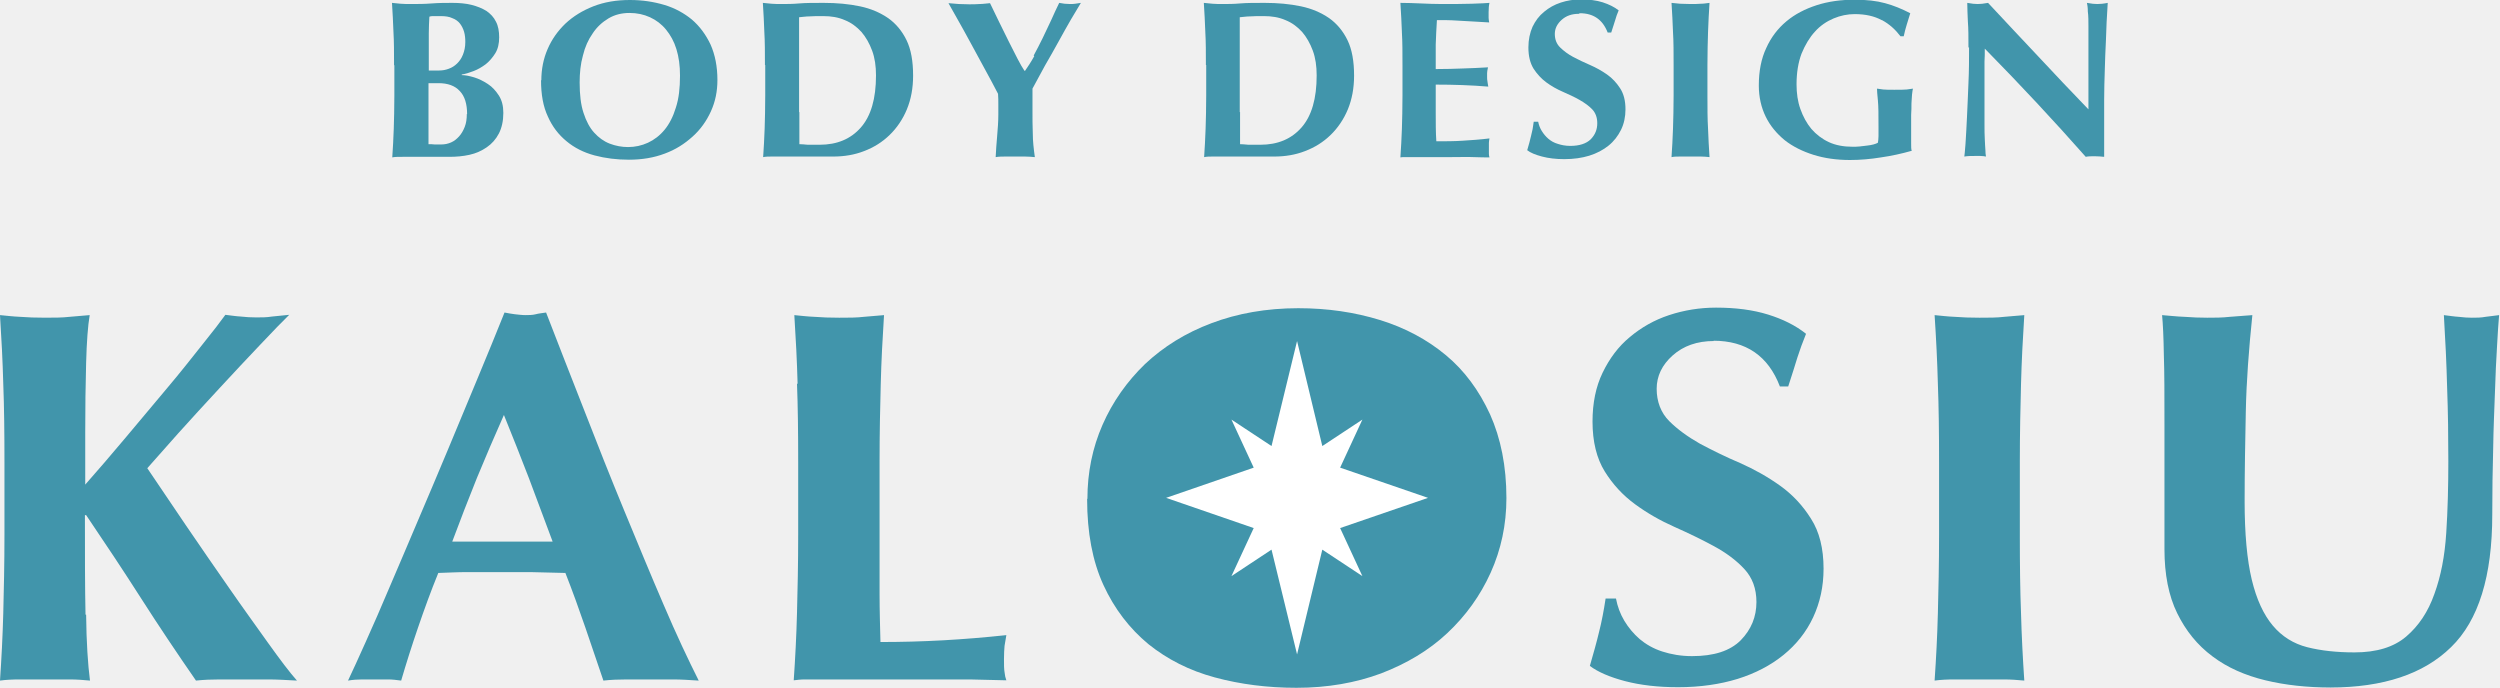
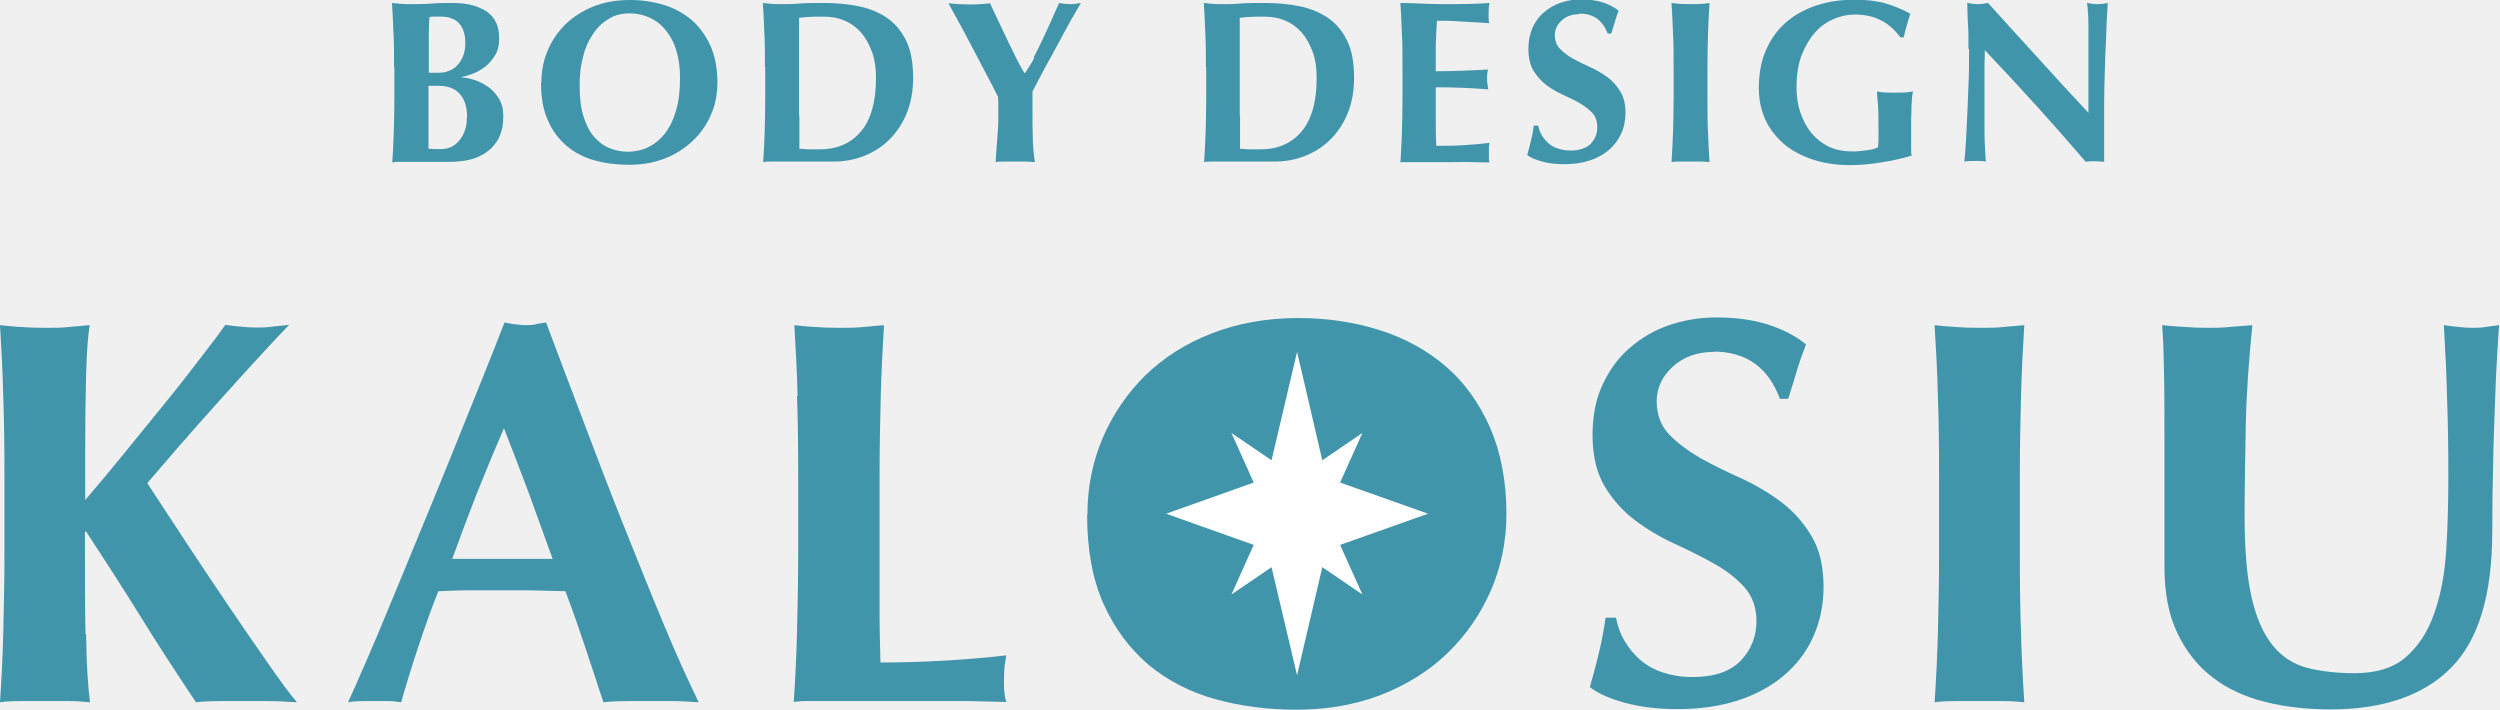
- <svg xmlns="http://www.w3.org/2000/svg" width="120" height="33" viewBox="0 0 120 33" fill="none">
-   <path d="M18.914 3.121C18.914 2.527 18.914 2.002 18.886 1.533C18.872 1.077 18.843 0.607 18.815 0.138C18.943 0.152 19.071 0.165 19.228 0.179C19.385 0.193 19.541 0.193 19.727 0.193C20.04 0.193 20.383 0.193 20.724 0.165C21.067 0.138 21.409 0.138 21.722 0.138C22.036 0.138 22.364 0.165 22.634 0.234C22.905 0.303 23.148 0.4 23.347 0.524C23.547 0.663 23.703 0.828 23.803 1.036C23.917 1.243 23.96 1.505 23.96 1.795C23.96 2.085 23.903 2.348 23.775 2.555C23.646 2.762 23.49 2.942 23.319 3.08C23.133 3.218 22.948 3.329 22.734 3.411C22.52 3.494 22.335 3.55 22.164 3.577V3.605C22.335 3.605 22.535 3.646 22.763 3.715C22.991 3.784 23.205 3.895 23.418 4.033C23.632 4.171 23.803 4.365 23.946 4.586C24.088 4.807 24.16 5.083 24.16 5.414C24.16 5.801 24.088 6.133 23.946 6.409C23.803 6.685 23.604 6.906 23.361 7.072C23.119 7.238 22.848 7.362 22.535 7.431C22.221 7.5 21.908 7.528 21.566 7.528C21.266 7.528 20.995 7.528 20.739 7.528C20.482 7.528 20.211 7.528 19.941 7.528H19.328C19.114 7.528 18.943 7.528 18.829 7.555C18.857 7.113 18.886 6.658 18.9 6.188C18.914 5.732 18.929 5.193 18.929 4.599V3.135L18.914 3.121ZM22.335 2.016C22.335 1.851 22.321 1.685 22.278 1.533C22.235 1.381 22.164 1.243 22.079 1.132C21.993 1.022 21.865 0.925 21.708 0.87C21.566 0.801 21.38 0.773 21.152 0.773C20.995 0.773 20.881 0.773 20.81 0.773C20.753 0.773 20.682 0.773 20.61 0.801C20.596 1.063 20.582 1.339 20.582 1.602C20.582 1.878 20.582 2.099 20.582 2.293C20.582 2.486 20.582 2.666 20.582 2.845C20.582 3.025 20.582 3.204 20.582 3.384H21.081C21.238 3.384 21.395 3.356 21.537 3.301C21.694 3.246 21.822 3.163 21.936 3.052C22.05 2.942 22.15 2.804 22.221 2.624C22.292 2.445 22.335 2.251 22.335 2.016ZM22.421 5.483C22.421 4.986 22.307 4.613 22.064 4.365C21.836 4.116 21.494 3.992 21.052 3.992C20.953 3.992 20.853 3.992 20.782 3.992C20.71 3.992 20.639 3.992 20.568 3.992C20.568 4.144 20.568 4.295 20.568 4.461C20.568 4.627 20.568 4.82 20.568 5.041C20.568 5.207 20.568 5.387 20.568 5.566C20.568 5.746 20.568 5.925 20.568 6.091C20.568 6.257 20.568 6.423 20.568 6.561C20.568 6.699 20.568 6.823 20.568 6.92C20.668 6.92 20.767 6.92 20.853 6.934C20.938 6.934 21.052 6.934 21.181 6.934C21.337 6.934 21.494 6.906 21.651 6.837C21.808 6.768 21.922 6.671 22.036 6.547C22.15 6.423 22.235 6.271 22.307 6.091C22.378 5.912 22.407 5.704 22.407 5.47L22.421 5.483Z" fill="#4195AB" />
-   <path d="M25.984 3.854C25.984 3.329 26.084 2.818 26.283 2.362C26.483 1.892 26.768 1.492 27.139 1.133C27.509 0.787 27.951 0.511 28.478 0.304C29.006 0.097 29.59 0 30.232 0C30.83 0 31.372 0.083 31.885 0.235C32.398 0.387 32.84 0.635 33.211 0.939C33.581 1.257 33.88 1.658 34.108 2.141C34.322 2.625 34.436 3.191 34.436 3.84C34.436 4.379 34.337 4.876 34.123 5.346C33.909 5.815 33.624 6.216 33.239 6.561C32.854 6.907 32.427 7.183 31.899 7.376C31.386 7.57 30.816 7.666 30.189 7.666C29.604 7.666 29.049 7.597 28.535 7.459C28.022 7.321 27.58 7.1 27.196 6.782C26.811 6.465 26.511 6.078 26.298 5.594C26.07 5.111 25.97 4.531 25.97 3.854H25.984ZM32.64 3.619C32.64 3.149 32.583 2.735 32.469 2.362C32.355 1.989 32.184 1.685 31.971 1.423C31.757 1.16 31.5 0.967 31.201 0.829C30.901 0.691 30.574 0.622 30.217 0.622C29.847 0.622 29.505 0.704 29.205 0.884C28.906 1.064 28.649 1.298 28.45 1.602C28.236 1.906 28.079 2.252 27.98 2.666C27.866 3.067 27.823 3.509 27.823 3.964C27.823 4.545 27.88 5.028 28.008 5.415C28.136 5.815 28.307 6.133 28.521 6.368C28.735 6.603 28.977 6.782 29.262 6.893C29.547 7.003 29.847 7.059 30.146 7.059C30.474 7.059 30.802 6.99 31.101 6.851C31.4 6.713 31.671 6.506 31.899 6.23C32.127 5.954 32.313 5.594 32.441 5.166C32.583 4.738 32.64 4.227 32.64 3.633V3.619Z" fill="#4195AB" />
-   <path d="M36.717 3.121C36.717 2.527 36.717 2.002 36.688 1.533C36.674 1.077 36.646 0.607 36.617 0.138C36.745 0.152 36.874 0.165 37.031 0.179C37.187 0.193 37.344 0.193 37.529 0.193C37.772 0.193 38.042 0.193 38.356 0.165C38.67 0.138 39.054 0.138 39.539 0.138C40.181 0.138 40.751 0.193 41.278 0.303C41.805 0.414 42.247 0.607 42.632 0.87C43.003 1.132 43.302 1.491 43.516 1.933C43.73 2.375 43.829 2.942 43.829 3.632C43.829 4.226 43.73 4.765 43.53 5.249C43.331 5.732 43.045 6.146 42.703 6.478C42.347 6.823 41.948 7.072 41.478 7.252C41.022 7.431 40.523 7.514 39.995 7.514C39.439 7.514 38.969 7.514 38.57 7.514C38.171 7.514 37.843 7.514 37.544 7.514H37.045C36.902 7.514 36.76 7.514 36.631 7.542C36.66 7.1 36.688 6.644 36.703 6.174C36.717 5.718 36.731 5.18 36.731 4.586V3.121H36.717ZM38.37 5.373V6.022C38.37 6.229 38.37 6.423 38.37 6.589C38.37 6.754 38.37 6.879 38.37 6.92C38.484 6.92 38.613 6.934 38.77 6.948C38.926 6.948 39.111 6.948 39.34 6.948C40.181 6.948 40.836 6.671 41.321 6.119C41.806 5.566 42.048 4.738 42.048 3.619C42.048 3.177 41.991 2.776 41.862 2.431C41.734 2.085 41.563 1.781 41.349 1.533C41.121 1.284 40.865 1.091 40.551 0.966C40.238 0.828 39.895 0.773 39.511 0.773C39.24 0.773 39.026 0.773 38.855 0.787C38.684 0.787 38.527 0.815 38.356 0.828C38.356 0.884 38.356 0.994 38.356 1.16C38.356 1.326 38.356 1.519 38.356 1.74V5.387L38.37 5.373Z" fill="#4195AB" />
-   <path d="M49.616 2.666C49.759 2.403 49.901 2.127 50.044 1.837C50.187 1.547 50.315 1.257 50.457 0.966C50.586 0.676 50.714 0.4 50.842 0.138C50.928 0.152 51.013 0.165 51.099 0.179C51.184 0.179 51.27 0.193 51.355 0.193C51.441 0.193 51.526 0.193 51.612 0.179C51.697 0.165 51.783 0.152 51.883 0.138C51.754 0.345 51.598 0.607 51.412 0.925C51.227 1.243 51.027 1.602 50.814 1.989C50.6 2.375 50.386 2.762 50.158 3.149C49.944 3.55 49.745 3.909 49.559 4.254C49.559 4.42 49.559 4.599 49.559 4.779C49.559 4.959 49.559 5.138 49.559 5.318C49.559 5.677 49.559 6.05 49.574 6.409C49.574 6.768 49.616 7.141 49.673 7.542C49.517 7.528 49.36 7.514 49.203 7.514H48.262C48.105 7.514 47.949 7.514 47.792 7.542C47.806 7.21 47.835 6.879 47.863 6.533C47.892 6.188 47.92 5.843 47.92 5.497C47.92 5.332 47.92 5.166 47.92 5C47.92 4.834 47.92 4.668 47.906 4.503C47.721 4.144 47.507 3.743 47.264 3.301C47.022 2.859 46.794 2.431 46.566 2.016C46.338 1.602 46.139 1.229 45.939 0.884C45.739 0.538 45.611 0.303 45.526 0.152C45.697 0.165 45.868 0.179 46.024 0.193C46.181 0.193 46.352 0.207 46.523 0.207C46.694 0.207 46.851 0.207 47.022 0.193C47.179 0.193 47.35 0.165 47.521 0.152C47.649 0.414 47.792 0.704 47.949 1.036C48.105 1.353 48.262 1.671 48.419 1.989C48.576 2.306 48.718 2.583 48.847 2.831C48.975 3.08 49.089 3.273 49.175 3.398H49.203C49.346 3.19 49.502 2.956 49.645 2.693L49.616 2.666Z" fill="#4195AB" />
-   <path d="M57.883 3.121C57.883 2.527 57.883 2.002 57.855 1.533C57.841 1.077 57.812 0.607 57.784 0.138C57.912 0.152 58.04 0.165 58.197 0.179C58.354 0.193 58.511 0.193 58.696 0.193C58.938 0.193 59.209 0.193 59.523 0.165C59.836 0.138 60.221 0.138 60.706 0.138C61.347 0.138 61.917 0.193 62.444 0.303C62.972 0.414 63.414 0.607 63.798 0.87C64.169 1.132 64.468 1.491 64.682 1.933C64.896 2.375 64.996 2.942 64.996 3.632C64.996 4.226 64.896 4.765 64.697 5.249C64.497 5.732 64.212 6.146 63.87 6.478C63.514 6.823 63.114 7.072 62.644 7.252C62.188 7.431 61.689 7.514 61.162 7.514C60.606 7.514 60.135 7.514 59.736 7.514C59.337 7.514 59.009 7.514 58.71 7.514H58.211C58.069 7.514 57.926 7.514 57.798 7.542C57.826 7.1 57.855 6.644 57.869 6.174C57.883 5.718 57.898 5.18 57.898 4.586V3.121H57.883ZM59.523 5.373V6.022C59.523 6.229 59.523 6.423 59.523 6.589C59.523 6.754 59.523 6.879 59.523 6.92C59.636 6.92 59.765 6.934 59.922 6.948C60.078 6.948 60.264 6.948 60.492 6.948C61.333 6.948 61.988 6.671 62.473 6.119C62.958 5.566 63.2 4.738 63.2 3.619C63.2 3.177 63.143 2.776 63.015 2.431C62.886 2.085 62.715 1.781 62.502 1.533C62.273 1.284 62.017 1.091 61.703 0.966C61.39 0.828 61.048 0.773 60.663 0.773C60.392 0.773 60.178 0.773 60.007 0.787C59.836 0.787 59.679 0.815 59.508 0.828C59.508 0.884 59.508 0.994 59.508 1.16C59.508 1.326 59.508 1.519 59.508 1.74V5.387L59.523 5.373Z" fill="#4195AB" />
-   <path d="M67.291 1.533C67.276 1.077 67.248 0.607 67.219 0.138C67.547 0.138 67.875 0.152 68.203 0.165C68.531 0.179 68.859 0.193 69.186 0.193C69.728 0.193 70.227 0.193 70.64 0.179C71.053 0.165 71.353 0.152 71.495 0.138C71.467 0.248 71.453 0.4 71.453 0.594C71.453 0.704 71.453 0.801 71.453 0.856C71.453 0.911 71.467 0.994 71.481 1.077C71.267 1.063 71.025 1.049 70.783 1.036C70.526 1.022 70.284 1.008 70.041 0.994C69.799 0.98 69.585 0.966 69.386 0.966C69.186 0.966 69.058 0.966 68.972 0.966C68.944 1.367 68.93 1.754 68.915 2.141C68.915 2.527 68.915 2.914 68.915 3.315C69.4 3.315 69.828 3.301 70.213 3.287C70.597 3.273 71.011 3.26 71.424 3.232C71.396 3.356 71.381 3.453 71.381 3.508C71.381 3.563 71.381 3.646 71.381 3.715C71.381 3.771 71.381 3.826 71.396 3.895C71.396 3.95 71.424 4.047 71.438 4.157C70.597 4.088 69.757 4.061 68.915 4.061C68.915 4.295 68.915 4.517 68.915 4.751C68.915 4.986 68.915 5.207 68.915 5.442C68.915 5.912 68.915 6.354 68.944 6.782C69.372 6.782 69.785 6.782 70.213 6.754C70.64 6.727 71.053 6.699 71.495 6.644C71.481 6.727 71.467 6.796 71.467 6.865C71.467 6.934 71.467 7.017 71.467 7.127C71.467 7.238 71.467 7.334 71.467 7.39C71.467 7.445 71.481 7.514 71.495 7.555C71.296 7.555 71.053 7.555 70.754 7.542C70.455 7.528 70.056 7.542 69.557 7.542H67.804C67.633 7.542 67.504 7.542 67.433 7.542C67.348 7.542 67.276 7.542 67.219 7.555C67.248 7.113 67.276 6.658 67.291 6.188C67.305 5.732 67.319 5.193 67.319 4.599V3.135C67.319 2.541 67.319 2.016 67.291 1.547V1.533Z" fill="#4195AB" />
-   <path d="M75.786 0.663C75.444 0.663 75.173 0.76 74.959 0.953C74.745 1.146 74.631 1.367 74.631 1.63C74.631 1.892 74.717 2.113 74.888 2.279C75.059 2.445 75.258 2.597 75.515 2.735C75.772 2.873 76.042 2.997 76.327 3.122C76.612 3.246 76.883 3.398 77.14 3.577C77.396 3.757 77.596 3.978 77.767 4.24C77.938 4.503 78.023 4.834 78.023 5.249C78.023 5.608 77.952 5.94 77.81 6.23C77.667 6.52 77.468 6.782 77.211 6.989C76.954 7.197 76.641 7.362 76.285 7.473C75.928 7.583 75.529 7.639 75.087 7.639C74.688 7.639 74.332 7.597 74.018 7.514C73.705 7.431 73.462 7.335 73.306 7.21C73.377 6.962 73.448 6.727 73.491 6.52C73.548 6.312 73.591 6.091 73.619 5.843H73.833C73.862 5.995 73.918 6.147 74.004 6.285C74.09 6.423 74.189 6.547 74.318 6.658C74.446 6.768 74.588 6.851 74.774 6.906C74.945 6.962 75.144 7.003 75.372 7.003C75.814 7.003 76.142 6.893 76.356 6.685C76.57 6.464 76.669 6.216 76.669 5.912C76.669 5.636 76.584 5.415 76.427 5.249C76.27 5.083 76.056 4.931 75.814 4.793C75.572 4.655 75.301 4.531 75.016 4.406C74.731 4.282 74.46 4.13 74.218 3.95C73.975 3.771 73.776 3.55 73.605 3.287C73.448 3.025 73.363 2.693 73.363 2.279C73.363 1.906 73.434 1.575 73.562 1.284C73.705 0.994 73.876 0.76 74.118 0.566C74.346 0.373 74.617 0.221 74.916 0.124C75.216 0.027 75.529 -0.028 75.871 -0.028C76.27 -0.028 76.627 0.014 76.926 0.11C77.225 0.207 77.482 0.331 77.696 0.497C77.624 0.663 77.567 0.829 77.525 0.981C77.482 1.132 77.411 1.326 77.339 1.561H77.168C76.926 0.939 76.484 0.635 75.829 0.635L75.786 0.663Z" fill="#4195AB" />
-   <path d="M80.304 1.533C80.29 1.077 80.261 0.607 80.233 0.138C80.361 0.152 80.489 0.165 80.646 0.179C80.789 0.179 80.96 0.193 81.145 0.193C81.33 0.193 81.501 0.193 81.644 0.179C81.786 0.179 81.929 0.152 82.057 0.138C82.029 0.607 82 1.063 81.986 1.533C81.972 1.989 81.957 2.527 81.957 3.121V4.586C81.957 5.18 81.957 5.704 81.986 6.174C82 6.63 82.029 7.086 82.057 7.542C81.929 7.528 81.801 7.514 81.644 7.514H80.646C80.504 7.514 80.361 7.514 80.233 7.542C80.261 7.1 80.29 6.644 80.304 6.174C80.318 5.718 80.333 5.18 80.333 4.586V3.121C80.333 2.527 80.333 2.002 80.304 1.533Z" fill="#4195AB" />
-   <path d="M90.324 0.967C89.968 0.773 89.54 0.677 89.027 0.677C88.685 0.677 88.343 0.746 88.015 0.884C87.687 1.022 87.374 1.229 87.117 1.519C86.861 1.795 86.647 2.155 86.476 2.569C86.319 2.983 86.234 3.481 86.234 4.047C86.234 4.475 86.29 4.876 86.419 5.235C86.547 5.594 86.718 5.912 86.946 6.188C87.174 6.45 87.459 6.671 87.787 6.823C88.115 6.975 88.5 7.044 88.927 7.044C89.027 7.044 89.127 7.044 89.255 7.031C89.383 7.017 89.498 7.003 89.612 6.989C89.726 6.975 89.825 6.962 89.925 6.934C90.025 6.906 90.096 6.879 90.139 6.851C90.153 6.768 90.168 6.658 90.168 6.533C90.168 6.409 90.168 6.257 90.168 6.105C90.168 5.525 90.168 5.097 90.139 4.821C90.111 4.544 90.096 4.351 90.096 4.254C90.168 4.268 90.267 4.282 90.395 4.296C90.524 4.309 90.695 4.309 90.923 4.309C91.194 4.309 91.393 4.309 91.522 4.296C91.65 4.282 91.75 4.268 91.821 4.254C91.807 4.309 91.792 4.406 91.778 4.53C91.764 4.655 91.764 4.807 91.75 4.972C91.75 5.138 91.75 5.318 91.735 5.511C91.735 5.705 91.735 5.884 91.735 6.05V6.409C91.735 6.589 91.735 6.754 91.735 6.906C91.735 7.058 91.735 7.169 91.764 7.238C91.279 7.376 90.78 7.486 90.281 7.556C89.783 7.638 89.284 7.68 88.799 7.68C88.158 7.68 87.573 7.597 87.046 7.431C86.519 7.265 86.048 7.031 85.663 6.727C85.278 6.409 84.965 6.036 84.751 5.594C84.537 5.152 84.423 4.655 84.423 4.102C84.423 3.425 84.537 2.818 84.78 2.306C85.008 1.795 85.336 1.367 85.749 1.022C86.162 0.677 86.647 0.428 87.203 0.248C87.759 0.069 88.372 -0.014 89.027 -0.014C89.583 -0.014 90.082 0.041 90.481 0.152C90.894 0.262 91.293 0.428 91.693 0.635C91.636 0.828 91.579 1.008 91.522 1.188C91.465 1.367 91.422 1.547 91.379 1.74H91.222C90.98 1.422 90.695 1.16 90.338 0.967H90.324Z" fill="#4195AB" />
-   <path d="M94.486 2.279C94.486 1.781 94.486 1.367 94.458 1.036C94.444 0.704 94.429 0.4 94.429 0.138C94.643 0.179 94.8 0.193 94.928 0.193C95.056 0.193 95.213 0.179 95.427 0.138C96.24 1.008 97.038 1.864 97.822 2.693C98.606 3.536 99.418 4.392 100.245 5.249V3.273C100.245 2.928 100.245 2.583 100.245 2.237C100.245 1.892 100.245 1.588 100.245 1.298C100.245 1.008 100.245 0.759 100.216 0.552C100.216 0.345 100.188 0.207 100.173 0.138C100.387 0.179 100.544 0.193 100.672 0.193C100.801 0.193 100.972 0.179 101.171 0.138C101.128 0.787 101.1 1.381 101.086 1.906C101.057 2.431 101.043 2.928 101.029 3.398C101.014 3.867 101 4.323 101 4.779C101 5.235 101 5.718 101 6.243V7.528C100.858 7.514 100.701 7.5 100.544 7.5C100.387 7.5 100.23 7.5 100.116 7.528C98.591 5.801 96.981 4.074 95.27 2.334C95.27 2.541 95.27 2.748 95.256 2.956C95.256 3.163 95.256 3.37 95.256 3.591V4.834C95.256 5.262 95.256 5.635 95.256 5.925C95.256 6.229 95.256 6.478 95.27 6.685C95.284 6.892 95.284 7.058 95.299 7.196C95.299 7.334 95.313 7.431 95.327 7.514C95.242 7.5 95.156 7.486 95.056 7.486H94.8C94.629 7.486 94.458 7.486 94.287 7.514C94.301 7.459 94.315 7.252 94.344 6.906C94.372 6.561 94.386 6.133 94.415 5.622C94.444 5.11 94.458 4.572 94.486 3.978C94.515 3.384 94.515 2.817 94.515 2.279H94.486Z" fill="#4195AB" />
-   <path d="M4.134 29.505C4.148 30.831 4.219 31.895 4.319 32.668C4.019 32.64 3.692 32.613 3.35 32.613H0.969C0.613 32.613 0.299 32.627 0 32.668C0.071 31.618 0.128 30.541 0.157 29.436C0.185 28.331 0.214 27.087 0.214 25.665V22.198C0.214 20.789 0.2 19.532 0.157 18.427C0.128 17.335 0.071 16.23 0 15.125C0.299 15.153 0.627 15.194 0.969 15.208C1.326 15.236 1.71 15.249 2.152 15.249C2.594 15.249 2.993 15.249 3.335 15.208C3.692 15.18 4.005 15.153 4.305 15.125C4.219 15.636 4.162 16.396 4.134 17.418C4.105 18.44 4.091 19.573 4.091 20.816V23.261C4.689 22.584 5.331 21.838 6.015 21.023C6.699 20.208 7.355 19.421 7.996 18.661C8.638 17.902 9.193 17.197 9.707 16.548C10.22 15.912 10.59 15.429 10.818 15.111C11.061 15.139 11.303 15.18 11.56 15.194C11.802 15.222 12.044 15.236 12.301 15.236C12.557 15.236 12.8 15.236 13.056 15.194C13.313 15.167 13.584 15.139 13.883 15.111C13.584 15.401 13.127 15.871 12.515 16.52C11.902 17.169 11.246 17.86 10.548 18.62C9.849 19.366 9.193 20.098 8.552 20.802C7.925 21.507 7.426 22.073 7.07 22.474C7.626 23.303 8.253 24.228 8.937 25.236C9.621 26.245 10.305 27.226 10.975 28.192C11.645 29.16 12.287 30.044 12.857 30.845C13.441 31.66 13.897 32.267 14.254 32.668C13.74 32.64 13.284 32.613 12.885 32.613H10.548C10.163 32.613 9.792 32.627 9.407 32.668C8.509 31.37 7.626 30.057 6.77 28.717C5.915 27.378 5.031 26.052 4.134 24.725H4.076C4.076 26.576 4.076 28.179 4.105 29.505H4.134Z" fill="#4195AB" />
-   <path d="M33.524 32.668C33.097 32.641 32.697 32.613 32.327 32.613H30.089C29.704 32.613 29.334 32.627 28.963 32.668C28.678 31.839 28.393 30.983 28.094 30.113C27.794 29.242 27.481 28.372 27.139 27.502C26.583 27.488 26.013 27.474 25.457 27.461C24.901 27.461 24.331 27.461 23.775 27.461C23.319 27.461 22.863 27.461 22.407 27.461C21.95 27.461 21.494 27.488 21.038 27.502C20.682 28.372 20.368 29.242 20.069 30.113C19.77 30.983 19.499 31.839 19.256 32.668C19.043 32.641 18.843 32.613 18.644 32.613H17.389C17.175 32.613 16.947 32.627 16.705 32.668C16.919 32.226 17.19 31.618 17.546 30.831C17.902 30.044 18.287 29.16 18.701 28.179C19.128 27.198 19.57 26.134 20.055 25.002C20.539 23.869 21.024 22.723 21.509 21.562C21.993 20.402 22.463 19.269 22.934 18.137C23.404 17.004 23.832 15.968 24.217 15.001C24.388 15.029 24.559 15.07 24.715 15.084C24.872 15.098 25.043 15.125 25.214 15.125C25.385 15.125 25.556 15.125 25.713 15.084C25.87 15.042 26.041 15.029 26.212 15.001C26.768 16.451 27.381 17.998 28.022 19.642C28.664 21.3 29.305 22.916 29.961 24.505C30.616 26.093 31.244 27.613 31.857 29.035C32.469 30.472 33.04 31.674 33.538 32.668H33.524ZM24.188 19.919C23.732 20.941 23.304 21.949 22.891 22.944C22.492 23.938 22.093 24.96 21.708 25.996H26.526C26.141 24.96 25.756 23.938 25.385 22.944C25.001 21.949 24.602 20.941 24.188 19.919Z" fill="#4195AB" />
-   <path d="M38.285 18.427C38.256 17.336 38.199 16.231 38.128 15.126C38.427 15.153 38.755 15.195 39.097 15.208C39.454 15.236 39.839 15.25 40.28 15.25C40.722 15.25 41.121 15.25 41.463 15.208C41.82 15.181 42.133 15.153 42.433 15.126C42.361 16.231 42.304 17.336 42.276 18.427C42.247 19.532 42.219 20.775 42.219 22.198V25.665C42.219 26.632 42.219 27.571 42.219 28.469C42.219 29.367 42.247 30.154 42.262 30.817C43.259 30.817 44.271 30.79 45.269 30.735C46.267 30.679 47.279 30.596 48.305 30.486C48.276 30.679 48.248 30.845 48.219 30.997C48.205 31.149 48.191 31.37 48.191 31.632C48.191 31.895 48.191 32.116 48.219 32.268C48.234 32.42 48.262 32.544 48.305 32.655C47.835 32.641 47.25 32.627 46.552 32.613C45.853 32.613 44.898 32.613 43.687 32.613H39.511C39.111 32.613 38.812 32.613 38.613 32.613C38.413 32.613 38.242 32.641 38.099 32.655C38.171 31.605 38.228 30.527 38.256 29.422C38.285 28.317 38.313 27.074 38.313 25.651V22.184C38.313 20.775 38.299 19.518 38.256 18.413L38.285 18.427Z" fill="#4195AB" />
-   <path d="M52.196 23.938C52.196 22.681 52.438 21.493 52.923 20.388C53.408 19.283 54.092 18.316 54.961 17.474C55.845 16.645 56.9 15.982 58.154 15.512C59.394 15.043 60.791 14.794 62.316 14.794C63.727 14.794 65.024 14.987 66.236 15.36C67.447 15.733 68.502 16.3 69.4 17.046C70.298 17.791 70.996 18.745 71.524 19.891C72.037 21.038 72.308 22.378 72.308 23.911C72.308 25.182 72.051 26.383 71.552 27.488C71.053 28.593 70.355 29.56 69.471 30.389C68.588 31.218 67.519 31.853 66.293 32.323C65.067 32.779 63.713 33.014 62.231 33.014C60.848 33.014 59.537 32.848 58.311 32.516C57.085 32.185 56.03 31.646 55.118 30.914C54.22 30.168 53.493 29.229 52.966 28.082C52.438 26.936 52.182 25.555 52.182 23.952L52.196 23.938Z" fill="#4195AB" />
-   <path d="M82.271 16.369C81.459 16.369 80.803 16.603 80.29 17.059C79.777 17.515 79.52 18.054 79.52 18.662C79.52 19.269 79.72 19.808 80.119 20.209C80.518 20.609 81.017 20.968 81.601 21.3C82.2 21.617 82.841 21.935 83.525 22.225C84.21 22.529 84.851 22.888 85.45 23.317C86.048 23.745 86.547 24.284 86.932 24.905C87.331 25.527 87.531 26.328 87.531 27.295C87.531 28.151 87.36 28.925 87.032 29.629C86.704 30.334 86.219 30.942 85.606 31.439C84.993 31.936 84.252 32.323 83.411 32.585C82.556 32.848 81.601 32.986 80.546 32.986C79.591 32.986 78.751 32.889 78.009 32.696C77.268 32.502 76.698 32.254 76.313 31.964C76.484 31.37 76.641 30.817 76.755 30.334C76.883 29.836 76.983 29.298 77.069 28.731H77.567C77.639 29.104 77.767 29.463 77.966 29.795C78.166 30.127 78.408 30.417 78.708 30.679C79.007 30.928 79.363 31.135 79.791 31.273C80.219 31.411 80.689 31.494 81.216 31.494C82.271 31.494 83.041 31.245 83.554 30.734C84.053 30.223 84.309 29.615 84.309 28.897C84.309 28.248 84.11 27.723 83.725 27.309C83.34 26.894 82.856 26.535 82.271 26.217C81.687 25.9 81.059 25.596 80.375 25.292C79.691 24.988 79.064 24.629 78.48 24.201C77.895 23.772 77.411 23.247 77.026 22.626C76.641 22.004 76.441 21.203 76.441 20.236C76.441 19.352 76.598 18.565 76.926 17.888C77.254 17.211 77.681 16.631 78.237 16.175C78.779 15.719 79.406 15.36 80.119 15.125C80.832 14.89 81.587 14.766 82.371 14.766C83.326 14.766 84.153 14.877 84.865 15.098C85.578 15.319 86.191 15.623 86.69 16.023C86.533 16.41 86.39 16.797 86.276 17.156C86.162 17.529 86.02 17.985 85.834 18.551H85.435C84.879 17.087 83.81 16.355 82.243 16.355L82.271 16.369Z" fill="#4195AB" />
-   <path d="M93.018 18.427C92.99 17.336 92.933 16.231 92.861 15.126C93.161 15.153 93.489 15.195 93.831 15.208C94.187 15.236 94.572 15.25 95.014 15.25C95.456 15.25 95.855 15.25 96.197 15.208C96.553 15.181 96.867 15.153 97.166 15.126C97.095 16.231 97.038 17.336 97.009 18.427C96.981 19.532 96.952 20.775 96.952 22.198V25.665C96.952 27.074 96.966 28.331 97.009 29.436C97.038 30.527 97.095 31.605 97.166 32.668C96.867 32.641 96.539 32.613 96.197 32.613H93.831C93.474 32.613 93.161 32.627 92.861 32.668C92.933 31.619 92.99 30.541 93.018 29.436C93.047 28.331 93.075 27.088 93.075 25.665V22.198C93.075 20.789 93.061 19.532 93.018 18.427Z" fill="#4195AB" />
-   <path d="M111.89 33C110.764 33 109.709 32.889 108.74 32.655C107.771 32.42 106.915 32.047 106.203 31.508C105.476 30.969 104.92 30.279 104.506 29.436C104.093 28.593 103.894 27.571 103.894 26.356C103.894 25.679 103.894 25.071 103.894 24.532C103.894 23.994 103.894 23.496 103.894 23.041C103.894 22.585 103.894 22.143 103.894 21.714C103.894 21.286 103.894 20.844 103.894 20.388C103.894 19.007 103.894 17.888 103.865 17.046C103.851 16.189 103.822 15.554 103.78 15.126C104.136 15.153 104.492 15.195 104.863 15.208C105.233 15.236 105.59 15.25 105.946 15.25C106.302 15.25 106.659 15.25 107.029 15.208C107.4 15.181 107.756 15.153 108.113 15.126C107.942 16.783 107.828 18.316 107.799 19.739C107.771 21.162 107.742 22.599 107.742 24.063C107.742 25.61 107.856 26.867 108.084 27.82C108.312 28.773 108.654 29.505 109.096 30.03C109.538 30.555 110.094 30.9 110.749 31.066C111.405 31.232 112.161 31.315 113.016 31.315C114.071 31.315 114.897 31.066 115.496 30.555C116.095 30.044 116.551 29.367 116.85 28.511C117.164 27.654 117.349 26.687 117.42 25.582C117.491 24.491 117.52 23.344 117.52 22.143C117.52 20.941 117.506 19.794 117.463 18.634C117.434 17.474 117.377 16.3 117.306 15.126C117.548 15.153 117.791 15.195 118.019 15.208C118.247 15.236 118.461 15.25 118.646 15.25C118.874 15.25 119.088 15.25 119.302 15.208C119.515 15.181 119.729 15.153 119.957 15.126C119.929 15.498 119.886 15.996 119.857 16.631C119.815 17.267 119.786 17.985 119.758 18.814C119.729 19.642 119.686 20.554 119.672 21.549C119.644 22.543 119.629 23.593 119.629 24.698C119.629 27.654 118.974 29.781 117.648 31.066C116.337 32.351 114.398 33 111.847 33H111.89Z" fill="#4195AB" />
-   <path d="M64.326 25.347L68.545 23.897L64.326 22.447L65.395 20.14L63.471 21.41L62.259 16.369L61.033 21.41L59.109 20.14L60.178 22.447L55.973 23.897L60.178 25.347L59.109 27.654L61.033 26.383L62.259 31.411L63.471 26.383L65.395 27.654L64.326 25.347Z" fill="white" />
+ <svg xmlns="http://www.w3.org/2000/svg" id="_レイヤー_2" data-name="レイヤー 2" viewBox="0 0 84.19 23.89">
+   <defs>
+     <style>
+       .cls-1 {
+         fill: #4195ab;
+       }
+ 
+       .cls-2 {
+         fill: #fff;
+       }
+     </style>
+   </defs>
+   <g id="_レイヤー_1-2" data-name="レイヤー 1">
+     <g>
+       <g>
+         <path class="cls-1" d="M13.27,2.26c0-.43,0-.81-.02-1.15-.01-.33-.03-.67-.05-1.01.09.01.18.02.29.03s.22.01.35.01c.22,0,.46,0,.7-.02s.48-.02.7-.02.45.02.64.07c.19.05.36.12.5.21.14.1.25.22.32.37.08.15.11.34.11.55s-.04.4-.13.55c-.09.15-.2.28-.32.38-.13.1-.26.18-.41.24-.15.06-.28.1-.4.12v.02c.12,0,.26.03.42.08.16.05.31.13.46.23.15.1.27.24.37.4.1.16.15.36.15.6,0,.28-.05.52-.15.72-.1.2-.24.36-.41.48-.17.12-.36.21-.58.26-.22.05-.44.07-.68.07-.21,0-.4,0-.58,0-.18,0-.37,0-.56,0h-.43c-.15,0-.27,0-.35.02.02-.32.04-.65.05-.99.01-.33.02-.72.02-1.15v-1.06ZM15.67,1.46c0-.12-.01-.24-.04-.35-.03-.11-.08-.21-.14-.29s-.15-.15-.26-.19c-.1-.05-.23-.07-.39-.07-.11,0-.19,0-.24,0-.04,0-.09,0-.14.02-.01.19-.02.39-.02.58,0,.2,0,.36,0,.5s0,.27,0,.4c0,.13,0,.26,0,.39h.35c.11,0,.22-.02.32-.06.11-.04.2-.1.28-.18.08-.08.15-.18.2-.31s.08-.27.08-.44ZM15.73,3.97c0-.36-.08-.63-.25-.81-.16-.18-.4-.27-.71-.27-.07,0-.14,0-.19,0-.05,0-.1,0-.15,0,0,.11,0,.22,0,.34,0,.12,0,.26,0,.42,0,.12,0,.25,0,.38,0,.13,0,.26,0,.38s0,.24,0,.34c0,.1,0,.19,0,.26.07,0,.14,0,.2.01.06,0,.14,0,.23,0,.11,0,.22-.02.33-.07s.19-.12.27-.21.14-.2.19-.33.07-.28.07-.45Z" />
+         <path class="cls-1" d="M18.23,2.79c0-.38.07-.75.21-1.08.14-.34.34-.63.6-.89.26-.25.57-.45.94-.6.37-.15.78-.22,1.23-.22.42,0,.8.06,1.16.17.36.11.67.29.93.51.26.23.47.52.63.87.15.35.23.76.23,1.23,0,.39-.07.75-.22,1.09-.15.34-.35.63-.62.88s-.57.45-.94.59c-.36.14-.76.21-1.2.21-.41,0-.8-.05-1.16-.15-.36-.1-.67-.26-.94-.49-.27-.23-.48-.51-.63-.86-.16-.35-.23-.77-.23-1.26ZM22.9,2.62c0-.34-.04-.64-.12-.91-.08-.27-.2-.49-.35-.68-.15-.19-.33-.33-.54-.43-.21-.1-.44-.15-.69-.15-.26,0-.5.06-.71.19s-.39.3-.53.52c-.15.22-.26.47-.33.77-.08.29-.11.61-.11.94,0,.42.04.77.13,1.05.09.29.21.52.36.69.15.17.32.3.52.38s.41.12.62.12c.23,0,.46-.05.67-.15.21-.1.4-.25.56-.45s.29-.46.38-.77c.1-.31.14-.68.14-1.11Z" />
+         <path class="cls-1" d="M25.76,2.26c0-.43,0-.81-.02-1.15-.01-.33-.03-.67-.05-1.01.09.01.18.02.29.03s.22.01.35.01c.17,0,.36,0,.58-.02s.49-.02.83-.02c.45,0,.85.04,1.22.12.37.08.68.22.95.41.26.19.47.45.62.77s.22.73.22,1.23c0,.43-.07.82-.21,1.17-.14.35-.34.65-.58.89-.25.25-.53.43-.86.56-.32.13-.67.19-1.04.19-.39,0-.72,0-1,0-.28,0-.51,0-.72,0h-.35c-.1,0-.2,0-.29.02.02-.32.04-.65.05-.99.01-.33.02-.72.02-1.15v-1.06ZM26.92,3.89v.47c0,.15,0,.29,0,.41,0,.12,0,.21,0,.24.08,0,.17.01.28.02.11,0,.24,0,.4,0,.59,0,1.05-.2,1.39-.6s.51-1,.51-1.81c0-.32-.04-.61-.13-.86-.09-.25-.21-.47-.36-.65-.16-.18-.34-.32-.56-.41-.22-.1-.46-.14-.73-.14-.19,0-.34,0-.46.01-.12,0-.23.02-.35.03,0,.04,0,.12,0,.24,0,.12,0,.26,0,.42v2.64Z" />
+         <path class="cls-1" d="M34.81,1.93c.1-.19.2-.39.3-.6.1-.21.19-.42.29-.63.09-.21.18-.41.27-.6.06.01.12.02.18.03.06,0,.12.01.18.01s.12,0,.18-.01.12-.02.19-.03c-.09.15-.2.34-.33.57s-.27.49-.42.77c-.15.28-.3.56-.46.84-.15.29-.29.55-.42.8,0,.12,0,.25,0,.38,0,.13,0,.26,0,.39,0,.26,0,.53.01.79,0,.26.03.53.07.82-.11-.01-.22-.02-.33-.02h-.66c-.11,0-.22,0-.33.02.01-.24.03-.48.05-.73s.04-.5.04-.75c0-.12,0-.24,0-.36,0-.12,0-.24-.01-.36-.13-.26-.28-.55-.45-.87-.17-.32-.33-.63-.49-.93-.16-.3-.3-.57-.44-.82s-.23-.42-.29-.53c.12.01.24.02.35.03.11,0,.23.01.35.01s.23,0,.35-.01c.11,0,.23-.02.35-.03.09.19.19.4.3.64.11.23.22.46.33.69s.21.43.3.61c.09.18.17.32.23.41h.02c.1-.15.21-.32.31-.51Z" />
+         <path class="cls-1" d="M40.61,2.26c0-.43,0-.81-.02-1.15-.01-.33-.03-.67-.05-1.01.09.01.18.02.29.03s.22.01.35.01c.17,0,.36,0,.58-.02s.49-.02.83-.02c.45,0,.85.04,1.22.12.37.08.68.22.95.41.26.19.47.45.62.77s.22.73.22,1.23c0,.43-.07.82-.21,1.17-.14.35-.34.65-.58.89-.25.25-.53.43-.86.56-.32.13-.67.19-1.04.19-.39,0-.72,0-1,0-.28,0-.51,0-.72,0h-.35c-.1,0-.2,0-.29.02.02-.32.04-.65.05-.99.01-.33.02-.72.02-1.15v-1.06ZM41.76,3.89v.47c0,.15,0,.29,0,.41,0,.12,0,.21,0,.24.08,0,.17.01.28.02.11,0,.24,0,.4,0,.59,0,1.05-.2,1.39-.6s.51-1,.51-1.81c0-.32-.04-.61-.13-.86-.09-.25-.21-.47-.36-.65-.16-.18-.34-.32-.56-.41-.22-.1-.46-.14-.73-.14-.19,0-.34,0-.46.01-.12,0-.23.02-.35.03,0,.04,0,.12,0,.24,0,.12,0,.26,0,.42v2.64Z" />
+         <path class="cls-1" d="M47.21,1.11c-.01-.33-.03-.67-.05-1.01.23,0,.46.01.69.02.23.01.46.02.69.02.38,0,.73,0,1.02-.01s.5-.02.6-.03c-.02.08-.03.19-.03.33,0,.08,0,.15,0,.19s.01.1.02.16c-.15-.01-.32-.02-.49-.03-.18-.01-.35-.02-.52-.03-.17-.01-.32-.02-.46-.02s-.23,0-.29,0c-.02.29-.03.57-.04.85,0,.28,0,.56,0,.85.34,0,.64-.01.91-.02.27-.01.56-.02.85-.04-.02.09-.03.16-.03.2s0,.1,0,.15c0,.04,0,.08.01.13,0,.04.02.11.03.19-.59-.05-1.18-.07-1.77-.07,0,.17,0,.33,0,.5,0,.17,0,.33,0,.5,0,.34,0,.66.02.97.3,0,.59,0,.89-.02.3-.02.59-.04.9-.08-.01.06-.02.11-.02.16,0,.05,0,.11,0,.19s0,.15,0,.19.01.09.02.12c-.14,0-.31,0-.52-.01s-.49,0-.84,0h-1.23c-.12,0-.21,0-.26,0-.06,0-.11,0-.15.01.02-.32.04-.65.05-.99.01-.33.02-.72.02-1.15v-1.06c0-.43,0-.81-.02-1.15Z" />
+         <path class="cls-1" d="M53.17.48c-.24,0-.43.07-.58.21s-.23.3-.23.49.06.35.18.47.26.23.44.33.37.19.57.28c.2.09.39.2.57.33.18.13.32.29.44.48.12.19.18.43.18.73,0,.26-.05.5-.15.71s-.24.4-.42.55c-.18.15-.4.27-.65.35-.25.08-.53.12-.84.12-.28,0-.53-.03-.75-.09-.22-.06-.39-.13-.5-.22.05-.18.1-.35.13-.5.04-.15.07-.31.09-.49h.15c.02.11.06.22.12.32.06.1.13.19.22.27.09.08.19.14.32.18.12.04.26.07.42.07.31,0,.54-.08.69-.23.15-.16.22-.34.22-.56,0-.2-.06-.36-.17-.48-.11-.12-.26-.23-.43-.33-.17-.1-.36-.19-.56-.28-.2-.09-.39-.2-.56-.33s-.31-.29-.43-.48c-.11-.19-.17-.43-.17-.73,0-.27.05-.51.14-.72.1-.21.22-.38.39-.52.16-.14.35-.25.56-.32s.43-.11.67-.11c.28,0,.53.03.74.1.21.07.39.16.54.28-.05.12-.09.24-.12.35s-.08.25-.13.42h-.12c-.17-.45-.48-.67-.94-.67Z" />
+         <path class="cls-1" d="M56.34,1.11c-.01-.33-.03-.67-.05-1.01.09.01.18.02.29.03.1,0,.22.01.35.01s.25,0,.35-.01c.1,0,.2-.02.29-.03-.02.34-.04.67-.05,1.01-.01.33-.02.72-.02,1.15v1.06c0,.43,0,.81.02,1.15.01.33.03.66.05.99-.09-.01-.18-.02-.29-.02h-.7c-.1,0-.2,0-.29.02.02-.32.04-.65.05-.99.01-.33.02-.72.02-1.15v-1.06c0-.43,0-.81-.02-1.15Z" />
+         <path class="cls-1" d="M63.37.7c-.25-.14-.55-.21-.91-.21-.24,0-.48.05-.71.15s-.45.25-.63.46c-.18.2-.33.46-.45.76-.11.3-.17.66-.17,1.07,0,.31.04.6.13.86s.21.49.37.69c.16.19.36.35.59.46.23.11.5.16.8.16.07,0,.14,0,.23-.01s.17-.02.25-.03c.08-.01.15-.02.22-.04.07-.02.12-.04.15-.06.01-.06.02-.14.02-.23s0-.2,0-.31c0-.42,0-.73-.02-.93-.02-.2-.03-.34-.03-.41.05.01.12.02.21.03s.21.01.37.01c.19,0,.33,0,.42-.01s.16-.02.21-.03c-.01.04-.02.11-.03.2s-.01.2-.02.32c0,.12,0,.25-.01.39,0,.14,0,.27,0,.39v.26c0,.13,0,.25,0,.36,0,.11,0,.19.02.24-.34.1-.69.18-1.04.23-.35.06-.7.09-1.04.09-.45,0-.86-.06-1.23-.18s-.7-.29-.97-.51c-.27-.23-.49-.5-.64-.82-.15-.32-.23-.68-.23-1.08,0-.49.08-.93.25-1.3.16-.37.39-.68.68-.93.29-.25.63-.43,1.02-.56s.82-.19,1.28-.19c.39,0,.74.04,1.02.12.29.08.57.2.85.35-.04.14-.08.27-.12.4s-.07.26-.1.4h-.11c-.17-.23-.37-.42-.62-.56Z" />
+         <path class="cls-1" d="M66.29,1.65c0-.36,0-.66-.02-.9-.01-.24-.02-.46-.02-.65.15.03.26.04.35.04s.2-.01.35-.04c.57.63,1.13,1.25,1.68,1.85.55.61,1.12,1.23,1.7,1.85v-1.43c0-.25,0-.5,0-.75,0-.25,0-.47,0-.68,0-.21,0-.39-.02-.54,0-.15-.02-.25-.03-.3.15.03.26.04.35.04s.21-.01.35-.04c-.03.47-.05.9-.06,1.28-.02.38-.03.74-.04,1.08-.01.34-.02.67-.02,1,0,.33,0,.68,0,1.06v.93c-.1-.01-.21-.02-.32-.02-.11,0-.22,0-.3.02-1.07-1.25-2.2-2.5-3.4-3.76,0,.15,0,.3-.01.45,0,.15,0,.3,0,.46v.9c0,.31,0,.58,0,.79,0,.22,0,.4.01.55s.01.27.02.37c0,.1.01.17.02.23-.06-.01-.12-.02-.19-.02h-.18c-.12,0-.24,0-.36.02.01-.04.02-.19.04-.44.02-.25.03-.56.05-.93.02-.37.03-.76.05-1.19s.02-.84.02-1.23Z" />
+       </g>
+       <g>
+         <path class="cls-1" d="M2.9,21.36c.01.96.06,1.73.13,2.29-.21-.02-.44-.04-.68-.04H.68c-.25,0-.47.01-.68.04.05-.76.09-1.54.11-2.34.02-.8.04-1.7.04-2.73v-2.51c0-1.02-.01-1.93-.04-2.73-.02-.79-.06-1.59-.11-2.39.21.02.44.05.68.06.25.02.52.03.83.03s.59,0,.83-.03c.25-.02.47-.04.68-.06-.06.37-.1.92-.12,1.66-.02.74-.03,1.56-.03,2.46v1.77c.42-.49.87-1.03,1.35-1.62.48-.59.94-1.16,1.39-1.71s.84-1.06,1.2-1.53c.36-.46.62-.81.78-1.04.17.02.34.05.52.06.17.02.34.03.52.03s.35,0,.53-.03c.18-.02.37-.04.58-.06-.21.21-.53.55-.96,1.02-.43.47-.89.97-1.38,1.52-.49.54-.95,1.07-1.4,1.58-.44.51-.79.92-1.04,1.21.39.6.83,1.27,1.31,2,.48.73.96,1.44,1.43,2.14.47.7.92,1.34,1.32,1.92.41.59.73,1.03.98,1.32-.36-.02-.68-.04-.96-.04h-1.64c-.27,0-.53.01-.8.04-.63-.94-1.25-1.89-1.85-2.86-.6-.97-1.22-1.93-1.85-2.89h-.04c0,1.34,0,2.5.02,3.46Z" />
+         <path class="cls-1" d="M23.52,23.65c-.3-.02-.58-.04-.84-.04h-1.57c-.27,0-.53.01-.79.04-.2-.6-.4-1.22-.61-1.85-.21-.63-.43-1.26-.67-1.89-.39-.01-.79-.02-1.18-.03-.39,0-.79,0-1.18,0-.32,0-.64,0-.96,0-.32,0-.64.02-.96.03-.25.63-.47,1.26-.68,1.89-.21.63-.4,1.25-.57,1.85-.15-.02-.29-.04-.43-.04h-.88c-.15,0-.31.01-.48.04.15-.32.34-.76.59-1.33.25-.57.52-1.21.81-1.92.3-.71.61-1.48.95-2.3.34-.82.68-1.65,1.02-2.49.34-.84.67-1.66,1-2.48s.63-1.57.9-2.27c.12.02.24.05.35.06s.23.03.35.03.24,0,.35-.03.23-.04.35-.06c.39,1.05.82,2.17,1.27,3.36.45,1.2.9,2.37,1.36,3.52.46,1.15.9,2.25,1.33,3.28.43,1.04.83,1.91,1.18,2.63ZM16.97,14.42c-.32.74-.62,1.47-.91,2.19-.28.72-.56,1.46-.83,2.21h3.38c-.27-.75-.54-1.49-.8-2.21-.27-.72-.55-1.45-.84-2.19Z" />
+         <path class="cls-1" d="M26.86,13.34c-.02-.79-.06-1.59-.11-2.39.21.02.44.05.68.06.25.02.52.03.83.03s.59,0,.83-.03c.25-.02.47-.04.68-.06-.05.8-.09,1.6-.11,2.39-.02.8-.04,1.7-.04,2.73v2.51c0,.7,0,1.38,0,2.03,0,.65.02,1.22.03,1.7.7,0,1.41-.02,2.11-.06s1.41-.1,2.13-.18c-.02.14-.04.26-.06.37-.01.11-.02.27-.02.46s0,.35.02.46c.01.11.03.2.06.28-.33-.01-.74-.02-1.23-.03-.49,0-1.16,0-2.01,0h-2.93c-.28,0-.49,0-.63,0-.14,0-.26.02-.36.03.05-.76.09-1.54.11-2.34.02-.8.04-1.7.04-2.73v-2.51c0-1.02-.01-1.93-.04-2.73Z" />
+         <path class="cls-1" d="M36.62,17.33c0-.91.17-1.77.51-2.57.34-.8.82-1.5,1.43-2.11.62-.6,1.36-1.08,2.24-1.42.87-.34,1.85-.52,2.92-.52.99,0,1.9.14,2.75.41.85.27,1.59.68,2.22,1.22.63.54,1.12,1.23,1.49,2.06.36.83.55,1.8.55,2.91,0,.92-.18,1.79-.53,2.59-.35.8-.84,1.5-1.46,2.1-.62.6-1.37,1.06-2.23,1.4-.86.33-1.81.5-2.85.5-.97,0-1.89-.12-2.75-.36s-1.6-.63-2.24-1.16c-.63-.54-1.14-1.22-1.51-2.05-.37-.83-.55-1.83-.55-2.99Z" />
+         <path class="cls-1" d="M57.72,11.85c-.57,0-1.03.17-1.39.5-.36.33-.54.72-.54,1.16s.14.83.42,1.12c.28.29.63.55,1.04.79.42.23.87.46,1.35.67.48.22.93.48,1.35.79.42.31.77.7,1.04,1.15.28.45.42,1.03.42,1.73,0,.62-.12,1.18-.35,1.69-.23.51-.57.95-1,1.31-.43.36-.95.64-1.54.83-.6.19-1.27.29-2.01.29-.67,0-1.26-.07-1.78-.21-.52-.14-.92-.32-1.19-.53.12-.43.23-.83.31-1.18.09-.36.16-.75.22-1.16h.35c.05.27.14.53.28.77.14.24.31.45.52.64.21.18.46.33.76.43.3.1.63.16,1,.16.74,0,1.28-.18,1.64-.55.35-.37.53-.81.53-1.33,0-.47-.14-.85-.41-1.15-.27-.3-.61-.56-1.02-.79-.41-.23-.85-.45-1.33-.67-.48-.22-.92-.48-1.33-.79-.41-.31-.75-.69-1.02-1.14-.27-.45-.41-1.03-.41-1.73,0-.64.11-1.21.34-1.7.23-.49.53-.91.92-1.24.38-.33.82-.59,1.32-.76.5-.17,1.03-.26,1.58-.26.67,0,1.25.08,1.75.24.5.16.93.38,1.28.67-.11.28-.21.56-.29.82-.08.27-.18.6-.31,1.01h-.28c-.39-1.06-1.14-1.59-2.24-1.59Z" />
+         <path class="cls-1" d="M65.26,13.34c-.02-.79-.06-1.59-.11-2.39.21.02.44.05.68.06.25.02.52.03.83.03s.59,0,.83-.03c.25-.02.47-.04.68-.06-.05.8-.09,1.6-.11,2.39-.02.8-.04,1.7-.04,2.73v2.51c0,1.02.01,1.93.04,2.73.02.79.06,1.57.11,2.34-.21-.02-.44-.04-.68-.04h-1.66c-.25,0-.47.01-.68.04.05-.76.09-1.54.11-2.34.02-.8.04-1.7.04-2.73v-2.51c0-1.02-.01-1.93-.04-2.73Z" />
+         <path class="cls-1" d="M78.5,23.89c-.79,0-1.53-.08-2.21-.25-.68-.17-1.28-.44-1.78-.83-.51-.39-.9-.89-1.19-1.5-.29-.61-.43-1.35-.43-2.23,0-.49,0-.93,0-1.32,0-.39,0-.75,0-1.08s0-.65,0-.96c0-.31,0-.63,0-.96,0-1,0-1.81-.02-2.42-.01-.62-.03-1.08-.06-1.39.25.02.5.05.76.06.26.02.51.03.76.03s.5,0,.76-.03c.26-.02.51-.04.76-.06-.12,1.2-.2,2.31-.22,3.34-.02,1.03-.04,2.07-.04,3.13,0,1.12.08,2.03.24,2.72.16.69.4,1.22.71,1.6.31.38.7.63,1.16.75.46.12.99.18,1.59.18.74,0,1.32-.18,1.74-.55.42-.37.74-.86.95-1.48.22-.62.35-1.32.4-2.12.05-.79.07-1.62.07-2.49s-.01-1.7-.04-2.54c-.02-.84-.06-1.69-.11-2.54.17.02.34.05.5.06.16.02.31.03.44.03.16,0,.31,0,.46-.03.15-.02.3-.04.46-.06-.02.27-.05.63-.07,1.09-.03.46-.05.98-.07,1.58-.02.6-.05,1.26-.06,1.98-.02.72-.03,1.48-.03,2.28,0,2.14-.46,3.68-1.39,4.61-.92.93-2.28,1.4-4.07,1.4Z" />
+       </g>
+       <polygon class="cls-2" points="45.13 18.35 48.09 17.3 45.13 16.25 45.88 14.58 44.53 15.5 43.68 11.85 42.82 15.5 41.47 14.58 42.22 16.25 39.27 17.3 42.22 18.35 41.47 20.02 42.82 19.1 43.68 22.74 44.53 19.1 45.88 20.02 45.13 18.35" />
+     </g>
+   </g>
</svg>
